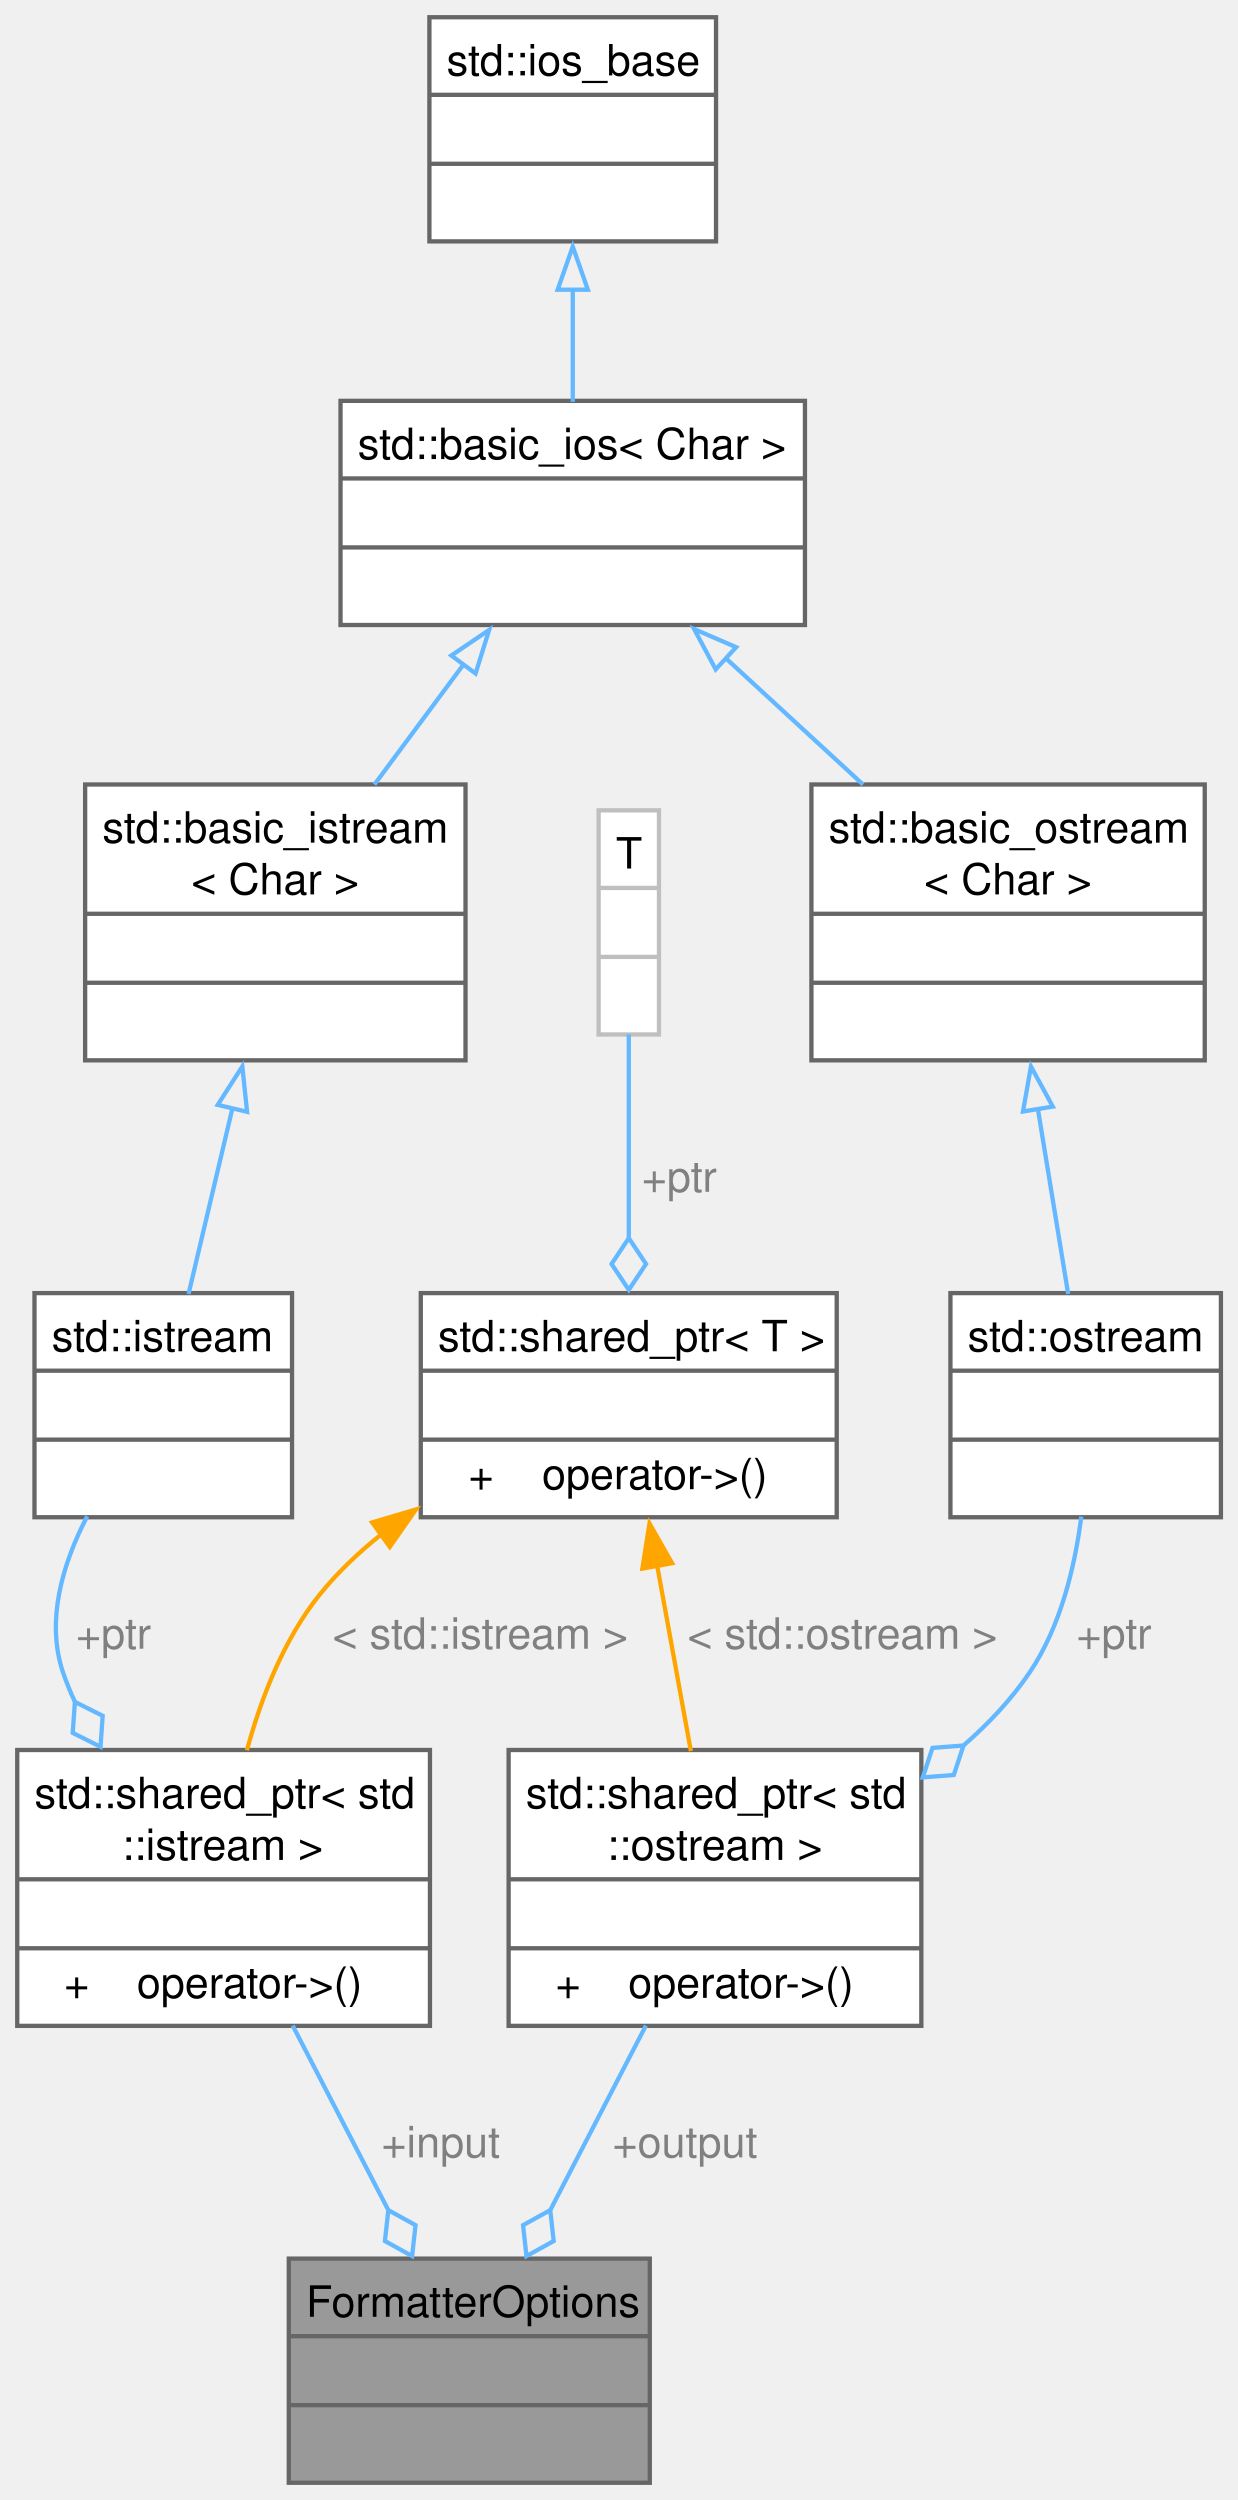
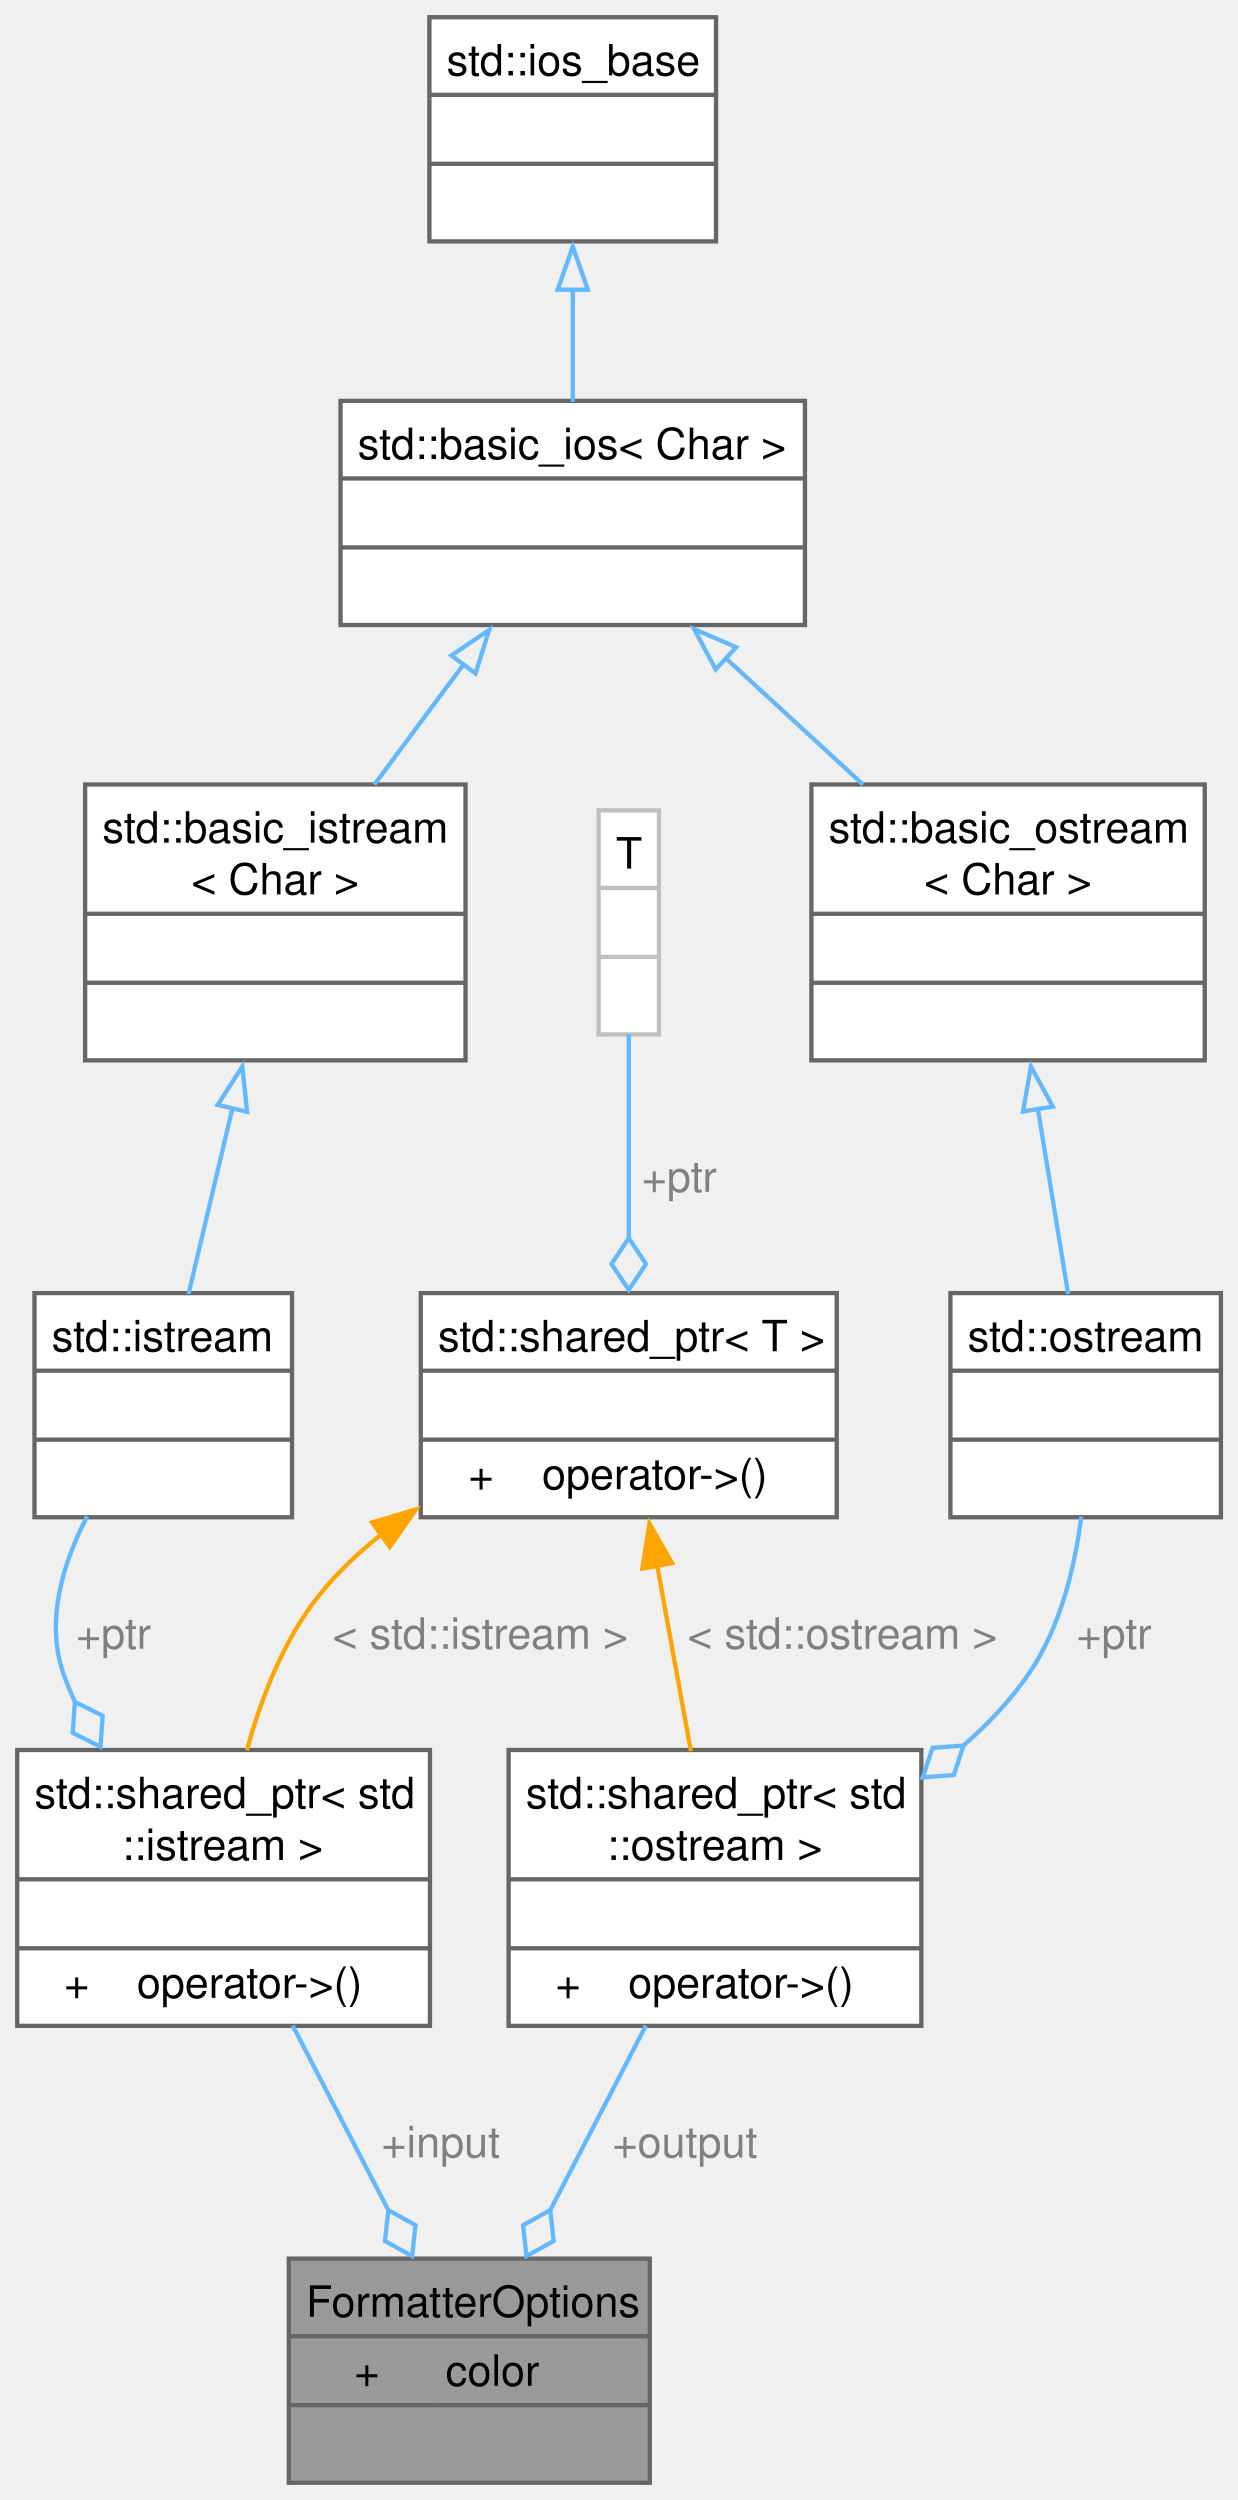
<svg xmlns="http://www.w3.org/2000/svg" xmlns:xlink="http://www.w3.org/1999/xlink" width="287pt" height="580pt" viewBox="0.00 0.00 287.00 580.00">
  <g id="graph0" class="graph" transform="scale(1 1) rotate(0) translate(4 576)">
    <g id="Node000001" class="node">
      <g id="a_Node000001">
        <a xlink:title=" ">
          <polygon fill="#999999" stroke="none" points="146.75,-52 63,-52 63,0 146.75,0 146.75,-52" />
          <text xml:space="preserve" text-anchor="start" x="67" y="-38.5" font-family="Helvetica,sans-Serif" font-size="10.00">FormatterOptions</text>
-           <text xml:space="preserve" text-anchor="start" x="103.38" y="-22.5" font-family="Helvetica,sans-Serif" font-size="10.00"> </text>
+           <text xml:space="preserve" text-anchor="start" x="78.19" y="-22.5" font-family="Helvetica,sans-Serif" font-size="10.00">+</text>
+           <text xml:space="preserve" text-anchor="start" x="99.38" y="-22.5" font-family="Helvetica,sans-Serif" font-size="10.00">color</text>
          <text xml:space="preserve" text-anchor="start" x="103.38" y="-6.5" font-family="Helvetica,sans-Serif" font-size="10.00"> </text>
          <polygon fill="#666666" stroke="#666666" points="63,-34 63,-34 146.75,-34 146.75,-34 63,-34" />
-           <polygon fill="#666666" stroke="#666666" points="63,-18 63,-18 146.75,-18 146.75,-18 63,-18" />
+           <polygon fill="#666666" stroke="#666666" points="63,-18 63,-18 97.38,-18 97.38,-18 63,-18" />
+           <polygon fill="#666666" stroke="#666666" points="97.38,-18 97.38,-18 146.75,-18 146.75,-18 97.38,-18" />
          <polygon fill="none" stroke="#666666" points="63,0 63,-52 146.75,-52 146.75,0 63,0" />
        </a>
      </g>
    </g>
    <g id="Node000002" class="node">
      <g id="a_Node000002">
        <a xlink:title=" ">
          <polygon fill="white" stroke="none" points="95.75,-170 0,-170 0,-106 95.75,-106 95.75,-170" />
          <text xml:space="preserve" text-anchor="start" x="4" y="-156.5" font-family="Helvetica,sans-Serif" font-size="10.00">std::shared_ptr&lt; std</text>
          <text xml:space="preserve" text-anchor="start" x="24.25" y="-144.5" font-family="Helvetica,sans-Serif" font-size="10.00">::istream &gt;</text>
          <text xml:space="preserve" text-anchor="start" x="46.38" y="-128.5" font-family="Helvetica,sans-Serif" font-size="10.00"> </text>
          <text xml:space="preserve" text-anchor="start" x="10.88" y="-112.5" font-family="Helvetica,sans-Serif" font-size="10.00">+</text>
          <text xml:space="preserve" text-anchor="start" x="27.75" y="-112.5" font-family="Helvetica,sans-Serif" font-size="10.00">operator-&gt;()</text>
          <polygon fill="#666666" stroke="#666666" points="0,-140 0,-140 95.75,-140 95.75,-140 0,-140" />
          <polygon fill="#666666" stroke="#666666" points="0,-124 0,-124 95.75,-124 95.75,-124 0,-124" />
          <polygon fill="none" stroke="#666666" points="0,-106 0,-170 95.75,-170 95.75,-106 0,-106" />
        </a>
      </g>
    </g>
    <g id="edge1_Node000001_Node000002" class="edge">
      <g id="a_edge1_Node000001_Node000002">
        <a xlink:title=" ">
          <path fill="none" stroke="#63b8ff" d="M63.9,-106.07C70.78,-92.8 78.86,-77.2 86.02,-63.38" />
          <polygon fill="none" stroke="#63b8ff" points="86.09,-63.25 85.3,-56.08 91.61,-52.59 92.4,-59.76 86.09,-63.25" />
        </a>
      </g>
      <text xml:space="preserve" text-anchor="start" x="84.48" y="-75.5" font-family="Helvetica,sans-Serif" font-size="10.00" fill="grey">+input</text>
    </g>
    <g id="Node000003" class="node">
      <g id="a_Node000003">
        <a xlink:title=" ">
          <polygon fill="white" stroke="none" points="63.75,-276 4,-276 4,-224 63.75,-224 63.75,-276" />
          <text xml:space="preserve" text-anchor="start" x="8" y="-262.5" font-family="Helvetica,sans-Serif" font-size="10.00">std::istream</text>
          <text xml:space="preserve" text-anchor="start" x="32.38" y="-246.5" font-family="Helvetica,sans-Serif" font-size="10.00"> </text>
          <text xml:space="preserve" text-anchor="start" x="32.38" y="-230.5" font-family="Helvetica,sans-Serif" font-size="10.00"> </text>
          <polygon fill="#666666" stroke="#666666" points="4,-258 4,-258 63.75,-258 63.75,-258 4,-258" />
          <polygon fill="#666666" stroke="#666666" points="4,-242 4,-242 63.75,-242 63.75,-242 4,-242" />
          <polygon fill="none" stroke="#666666" points="4,-224 4,-276 63.75,-276 63.75,-224 4,-224" />
        </a>
      </g>
    </g>
    <g id="edge2_Node000002_Node000003" class="edge">
      <g id="a_edge2_Node000002_Node000003">
        <a xlink:title=" ">
          <path fill="none" stroke="#63b8ff" d="M16.23,-224.23C10.52,-213.21 6.57,-200.03 10.62,-188 11.42,-185.65 12.37,-183.31 13.46,-181.02" />
          <polygon fill="none" stroke="#63b8ff" points="13.38,-181.16 12.87,-173.97 19.32,-170.74 19.82,-177.93 13.38,-181.16" />
        </a>
      </g>
      <text xml:space="preserve" text-anchor="start" x="13.62" y="-193.5" font-family="Helvetica,sans-Serif" font-size="10.00" fill="grey">+ptr</text>
    </g>
    <g id="Node000004" class="node">
      <g id="a_Node000004">
        <a xlink:title=" ">
          <polygon fill="white" stroke="none" points="104,-394 15.75,-394 15.75,-330 104,-330 104,-394" />
          <text xml:space="preserve" text-anchor="start" x="19.75" y="-380.5" font-family="Helvetica,sans-Serif" font-size="10.00">std::basic_istream</text>
          <text xml:space="preserve" text-anchor="start" x="40.38" y="-368.5" font-family="Helvetica,sans-Serif" font-size="10.00">&lt; Char &gt;</text>
          <text xml:space="preserve" text-anchor="start" x="58.38" y="-352.5" font-family="Helvetica,sans-Serif" font-size="10.00"> </text>
          <text xml:space="preserve" text-anchor="start" x="58.38" y="-336.5" font-family="Helvetica,sans-Serif" font-size="10.00"> </text>
          <polygon fill="#666666" stroke="#666666" points="15.75,-364 15.75,-364 104,-364 104,-364 15.75,-364" />
          <polygon fill="#666666" stroke="#666666" points="15.75,-348 15.75,-348 104,-348 104,-348 15.75,-348" />
          <polygon fill="none" stroke="#666666" points="15.75,-330 15.75,-394 104,-394 104,-330 15.75,-330" />
        </a>
      </g>
    </g>
    <g id="edge3_Node000003_Node000004" class="edge">
      <g id="a_edge3_Node000003_Node000004">
        <a xlink:title=" ">
          <path fill="none" stroke="#63b8ff" d="M50,-319.2C46.54,-304.56 42.76,-288.6 39.74,-275.79" />
          <polygon fill="none" stroke="#63b8ff" points="46.51,-319.67 52.22,-328.59 53.32,-318.06 46.51,-319.67" />
        </a>
      </g>
    </g>
    <g id="Node000005" class="node">
      <g id="a_Node000005">
        <a xlink:title=" ">
          <polygon fill="white" stroke="none" points="182.75,-483 75,-483 75,-431 182.75,-431 182.75,-483" />
          <text xml:space="preserve" text-anchor="start" x="79" y="-469.5" font-family="Helvetica,sans-Serif" font-size="10.00">std::basic_ios&lt; Char &gt;</text>
          <text xml:space="preserve" text-anchor="start" x="127.38" y="-453.5" font-family="Helvetica,sans-Serif" font-size="10.00"> </text>
          <text xml:space="preserve" text-anchor="start" x="127.38" y="-437.5" font-family="Helvetica,sans-Serif" font-size="10.00"> </text>
          <polygon fill="#666666" stroke="#666666" points="75,-465 75,-465 182.75,-465 182.75,-465 75,-465" />
          <polygon fill="#666666" stroke="#666666" points="75,-449 75,-449 182.75,-449 182.75,-449 75,-449" />
          <polygon fill="none" stroke="#666666" points="75,-431 75,-483 182.75,-483 182.75,-431 75,-431" />
        </a>
      </g>
    </g>
    <g id="edge4_Node000004_Node000005" class="edge">
      <g id="a_edge4_Node000004_Node000005">
        <a xlink:title=" ">
          <path fill="none" stroke="#63b8ff" d="M103.56,-421.88C96.78,-412.75 89.5,-402.93 82.86,-393.98" />
          <polygon fill="none" stroke="#63b8ff" points="100.71,-423.92 109.48,-429.86 106.33,-419.75 100.71,-423.92" />
        </a>
      </g>
    </g>
    <g id="Node000011" class="node">
      <g id="a_Node000011">
        <a xlink:title=" ">
          <polygon fill="white" stroke="none" points="275.5,-394 184.25,-394 184.25,-330 275.5,-330 275.5,-394" />
          <text xml:space="preserve" text-anchor="start" x="188.25" y="-380.5" font-family="Helvetica,sans-Serif" font-size="10.00">std::basic_ostream</text>
          <text xml:space="preserve" text-anchor="start" x="210.38" y="-368.5" font-family="Helvetica,sans-Serif" font-size="10.00">&lt; Char &gt;</text>
          <text xml:space="preserve" text-anchor="start" x="228.38" y="-352.5" font-family="Helvetica,sans-Serif" font-size="10.00"> </text>
          <text xml:space="preserve" text-anchor="start" x="228.38" y="-336.5" font-family="Helvetica,sans-Serif" font-size="10.00"> </text>
          <polygon fill="#666666" stroke="#666666" points="184.25,-364 184.25,-364 275.5,-364 275.5,-364 184.25,-364" />
          <polygon fill="#666666" stroke="#666666" points="184.25,-348 184.25,-348 275.5,-348 275.5,-348 184.25,-348" />
          <polygon fill="none" stroke="#666666" points="184.25,-330 184.25,-394 275.5,-394 275.5,-330 184.25,-330" />
        </a>
      </g>
    </g>
    <g id="edge11_Node000011_Node000005" class="edge">
      <g id="a_edge11_Node000011_Node000005">
        <a xlink:title=" ">
          <path fill="none" stroke="#63b8ff" d="M164.37,-423.31C174.72,-413.78 186,-403.4 196.23,-393.98" />
          <polygon fill="none" stroke="#63b8ff" points="162.04,-420.7 157.05,-430.05 166.78,-425.85 162.04,-420.7" />
        </a>
      </g>
    </g>
    <g id="Node000006" class="node">
      <g id="a_Node000006">
        <a xlink:title=" ">
          <polygon fill="white" stroke="none" points="162.12,-572 95.62,-572 95.62,-520 162.12,-520 162.12,-572" />
          <text xml:space="preserve" text-anchor="start" x="99.62" y="-558.5" font-family="Helvetica,sans-Serif" font-size="10.00">std::ios_base</text>
          <text xml:space="preserve" text-anchor="start" x="127.38" y="-542.5" font-family="Helvetica,sans-Serif" font-size="10.00"> </text>
          <text xml:space="preserve" text-anchor="start" x="127.38" y="-526.5" font-family="Helvetica,sans-Serif" font-size="10.00"> </text>
          <polygon fill="#666666" stroke="#666666" points="95.62,-554 95.62,-554 162.12,-554 162.12,-554 95.62,-554" />
          <polygon fill="#666666" stroke="#666666" points="95.62,-538 95.62,-538 162.12,-538 162.12,-538 95.62,-538" />
          <polygon fill="none" stroke="#666666" points="95.62,-520 95.62,-572 162.12,-572 162.12,-520 95.62,-520" />
        </a>
      </g>
    </g>
    <g id="edge5_Node000005_Node000006" class="edge">
      <g id="a_edge5_Node000005_Node000006">
        <a xlink:title=" ">
          <path fill="none" stroke="#63b8ff" d="M128.88,-509.05C128.88,-500.21 128.88,-490.94 128.88,-482.76" />
          <polygon fill="none" stroke="#63b8ff" points="125.38,-508.79 128.88,-518.79 132.38,-508.79 125.38,-508.79" />
        </a>
      </g>
    </g>
    <g id="Node000007" class="node">
      <g id="a_Node000007">
        <a xlink:title=" ">
          <polygon fill="white" stroke="none" points="190.12,-276 93.62,-276 93.62,-224 190.12,-224 190.12,-276" />
          <text xml:space="preserve" text-anchor="start" x="97.62" y="-262.5" font-family="Helvetica,sans-Serif" font-size="10.00">std::shared_ptr&lt; T &gt;</text>
          <text xml:space="preserve" text-anchor="start" x="140.38" y="-246.5" font-family="Helvetica,sans-Serif" font-size="10.00"> </text>
          <text xml:space="preserve" text-anchor="start" x="104.69" y="-230.5" font-family="Helvetica,sans-Serif" font-size="10.00">+</text>
          <text xml:space="preserve" text-anchor="start" x="121.75" y="-230.5" font-family="Helvetica,sans-Serif" font-size="10.00">operator-&gt;()</text>
          <polygon fill="#666666" stroke="#666666" points="93.62,-258 93.62,-258 190.12,-258 190.12,-258 93.62,-258" />
          <polygon fill="#666666" stroke="#666666" points="93.62,-242 93.62,-242 190.12,-242 190.12,-242 93.62,-242" />
          <polygon fill="none" stroke="#666666" points="93.62,-224 93.62,-276 190.12,-276 190.12,-224 93.62,-224" />
        </a>
      </g>
    </g>
    <g id="edge6_Node000002_Node000007" class="edge">
      <g id="a_edge6_Node000002_Node000007">
        <a xlink:title=" ">
          <path fill="none" stroke="orange" d="M84.5,-220.05C79.19,-215.83 74.26,-211.15 70.12,-206 61.85,-195.67 56.59,-182.13 53.28,-169.93" />
          <polygon fill="orange" stroke="orange" points="82.34,-222.8 92.5,-225.81 86.43,-217.12 82.34,-222.8" />
        </a>
      </g>
      <text xml:space="preserve" text-anchor="start" x="73.12" y="-193.5" font-family="Helvetica,sans-Serif" font-size="10.00" fill="grey">&lt; std::istream &gt;</text>
    </g>
    <g id="Node000009" class="node">
      <g id="a_Node000009">
        <a xlink:title=" ">
          <polygon fill="white" stroke="none" points="209.75,-170 114,-170 114,-106 209.75,-106 209.75,-170" />
          <text xml:space="preserve" text-anchor="start" x="118" y="-156.5" font-family="Helvetica,sans-Serif" font-size="10.00">std::shared_ptr&lt; std</text>
          <text xml:space="preserve" text-anchor="start" x="136.75" y="-144.5" font-family="Helvetica,sans-Serif" font-size="10.00">::ostream &gt;</text>
          <text xml:space="preserve" text-anchor="start" x="160.38" y="-128.5" font-family="Helvetica,sans-Serif" font-size="10.00"> </text>
          <text xml:space="preserve" text-anchor="start" x="124.88" y="-112.5" font-family="Helvetica,sans-Serif" font-size="10.00">+</text>
          <text xml:space="preserve" text-anchor="start" x="141.75" y="-112.5" font-family="Helvetica,sans-Serif" font-size="10.00">operator-&gt;()</text>
          <polygon fill="#666666" stroke="#666666" points="114,-140 114,-140 209.75,-140 209.75,-140 114,-140" />
          <polygon fill="#666666" stroke="#666666" points="114,-124 114,-124 209.75,-124 209.75,-124 114,-124" />
          <polygon fill="none" stroke="#666666" points="114,-106 114,-170 209.75,-170 209.75,-106 114,-106" />
        </a>
      </g>
    </g>
    <g id="edge12_Node000009_Node000007" class="edge">
      <g id="a_edge12_Node000009_Node000007">
        <a xlink:title=" ">
          <path fill="none" stroke="orange" d="M148.45,-212.86C150.98,-198.92 153.85,-183.14 156.28,-169.75" />
          <polygon fill="orange" stroke="orange" points="145.03,-212.09 146.68,-222.55 151.92,-213.34 145.03,-212.09" />
        </a>
      </g>
      <text xml:space="preserve" text-anchor="start" x="155.47" y="-193.5" font-family="Helvetica,sans-Serif" font-size="10.00" fill="grey">&lt; std::ostream &gt;</text>
    </g>
    <g id="Node000008" class="node">
      <g id="a_Node000008">
        <a xlink:title=" ">
          <polygon fill="white" stroke="none" points="148.88,-388 134.88,-388 134.88,-336 148.88,-336 148.88,-388" />
          <text xml:space="preserve" text-anchor="start" x="138.88" y="-374.5" font-family="Helvetica,sans-Serif" font-size="10.00">T</text>
          <text xml:space="preserve" text-anchor="start" x="140.38" y="-358.5" font-family="Helvetica,sans-Serif" font-size="10.00"> </text>
          <text xml:space="preserve" text-anchor="start" x="140.38" y="-342.5" font-family="Helvetica,sans-Serif" font-size="10.00"> </text>
          <polygon fill="#bfbfbf" stroke="#bfbfbf" points="134.88,-370 134.88,-370 148.88,-370 148.88,-370 134.88,-370" />
          <polygon fill="#bfbfbf" stroke="#bfbfbf" points="134.88,-354 134.88,-354 148.88,-354 148.88,-354 134.88,-354" />
          <polygon fill="none" stroke="#bfbfbf" points="134.88,-336 134.88,-388 148.88,-388 148.88,-336 134.88,-336" />
        </a>
      </g>
    </g>
    <g id="edge7_Node000007_Node000008" class="edge">
      <g id="a_edge7_Node000007_Node000008">
        <a xlink:title=" ">
          <path fill="none" stroke="#63b8ff" d="M141.88,-336.04C141.88,-322.12 141.88,-304.49 141.88,-288.9" />
          <polygon fill="none" stroke="#63b8ff" points="141.88,-288.76 137.88,-282.76 141.88,-276.76 145.88,-282.76 141.88,-288.76" />
        </a>
      </g>
      <text xml:space="preserve" text-anchor="start" x="144.88" y="-299.5" font-family="Helvetica,sans-Serif" font-size="10.00" fill="grey">+ptr</text>
    </g>
    <g id="edge8_Node000001_Node000009" class="edge">
      <g id="a_edge8_Node000001_Node000009">
        <a xlink:title=" ">
          <path fill="none" stroke="#63b8ff" d="M145.85,-106.07C138.97,-92.8 130.89,-77.2 123.73,-63.38" />
          <polygon fill="none" stroke="#63b8ff" points="123.66,-63.25 117.35,-59.76 118.14,-52.59 124.45,-56.08 123.66,-63.25" />
        </a>
      </g>
      <text xml:space="preserve" text-anchor="start" x="138.08" y="-75.5" font-family="Helvetica,sans-Serif" font-size="10.00" fill="grey">+output</text>
    </g>
    <g id="Node000010" class="node">
      <g id="a_Node000010">
        <a xlink:title=" ">
          <polygon fill="white" stroke="none" points="279.25,-276 216.5,-276 216.5,-224 279.25,-224 279.25,-276" />
          <text xml:space="preserve" text-anchor="start" x="220.5" y="-262.5" font-family="Helvetica,sans-Serif" font-size="10.00">std::ostream</text>
          <text xml:space="preserve" text-anchor="start" x="246.38" y="-246.5" font-family="Helvetica,sans-Serif" font-size="10.00"> </text>
          <text xml:space="preserve" text-anchor="start" x="246.38" y="-230.5" font-family="Helvetica,sans-Serif" font-size="10.00"> </text>
          <polygon fill="#666666" stroke="#666666" points="216.5,-258 216.5,-258 279.25,-258 279.25,-258 216.5,-258" />
          <polygon fill="#666666" stroke="#666666" points="216.5,-242 216.5,-242 279.25,-242 279.25,-242 216.5,-242" />
          <polygon fill="none" stroke="#666666" points="216.5,-224 216.5,-276 279.25,-276 279.25,-224 216.5,-224" />
        </a>
      </g>
    </g>
    <g id="edge9_Node000009_Node000010" class="edge">
      <g id="a_edge9_Node000009_Node000010">
        <a xlink:title=" ">
          <path fill="none" stroke="#63b8ff" d="M246.86,-224.16C245.36,-212.37 242.03,-198.58 234.88,-188 230.66,-181.76 225.35,-176.11 219.54,-171.05" />
          <polygon fill="none" stroke="#63b8ff" points="219.53,-171.04 212.34,-170.49 210.09,-163.65 217.28,-164.2 219.53,-171.04" />
        </a>
      </g>
      <text xml:space="preserve" text-anchor="start" x="245.72" y="-193.5" font-family="Helvetica,sans-Serif" font-size="10.00" fill="grey">+ptr</text>
    </g>
    <g id="edge10_Node000010_Node000011" class="edge">
      <g id="a_edge10_Node000010_Node000011">
        <a xlink:title=" ">
          <path fill="none" stroke="#63b8ff" d="M236.78,-318.77C239.16,-304.25 241.74,-288.47 243.82,-275.79" />
          <polygon fill="none" stroke="#63b8ff" points="233.34,-318.14 235.18,-328.57 240.25,-319.27 233.34,-318.14" />
        </a>
      </g>
    </g>
  </g>
</svg>
